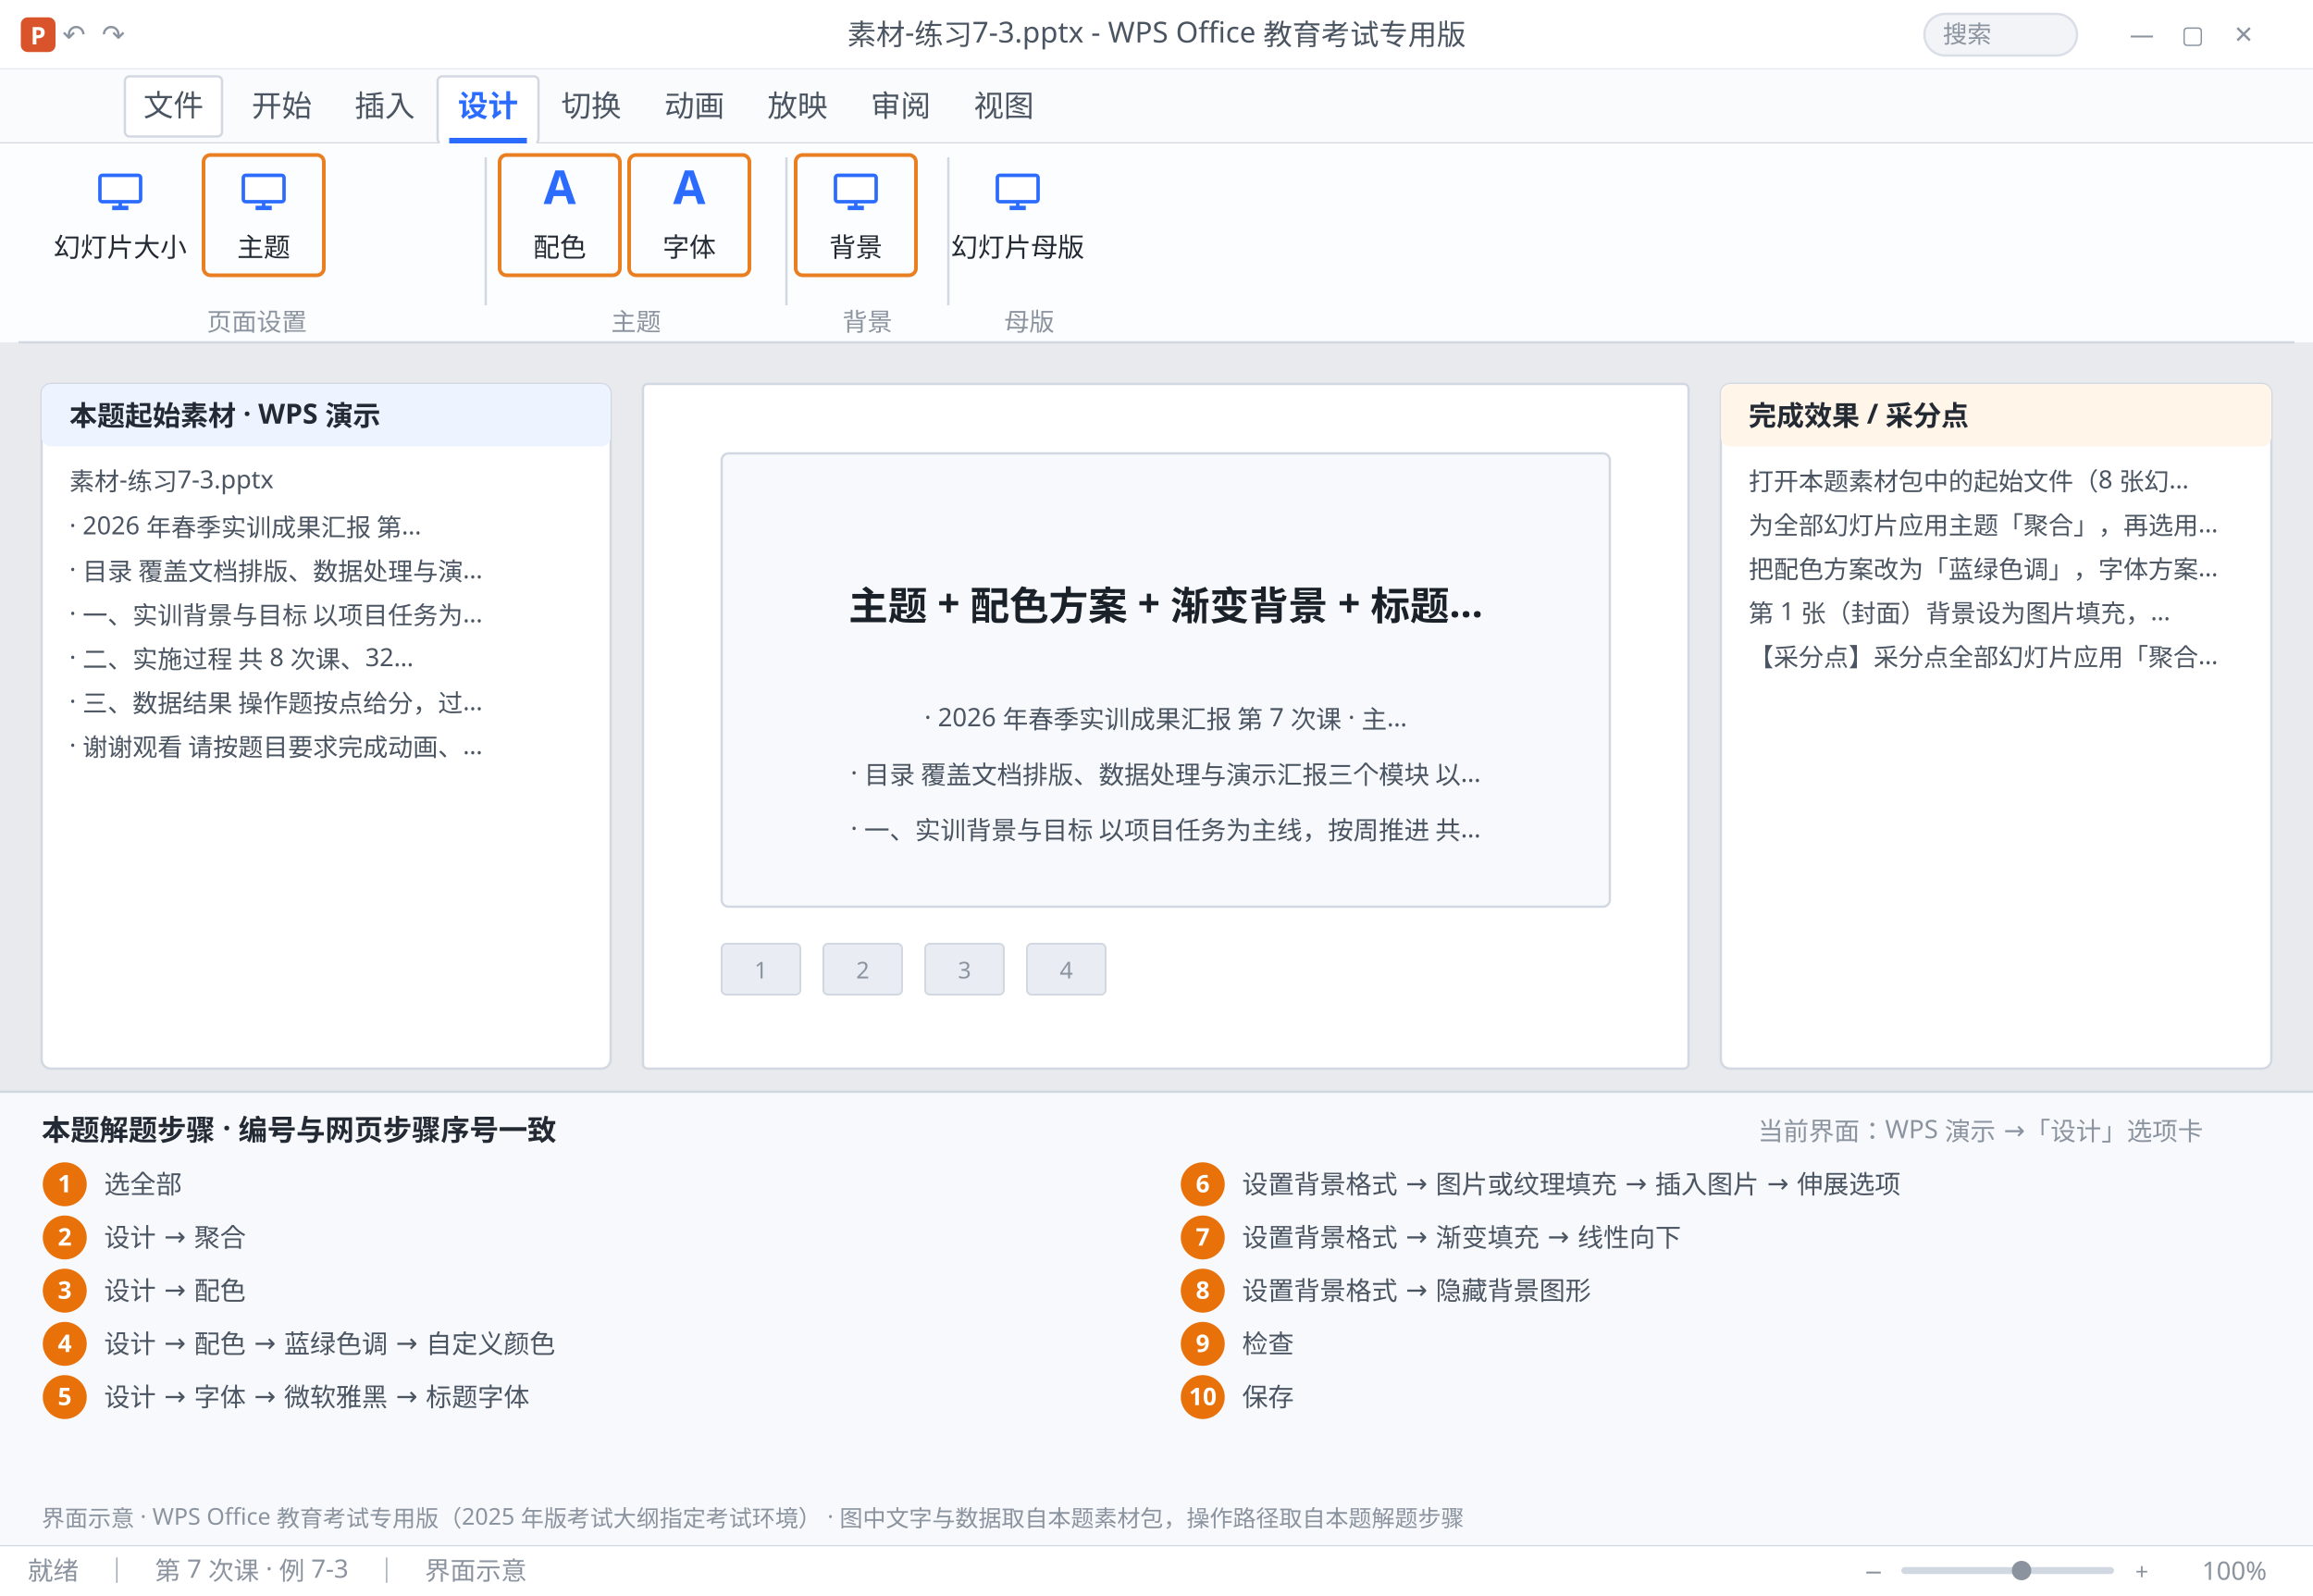
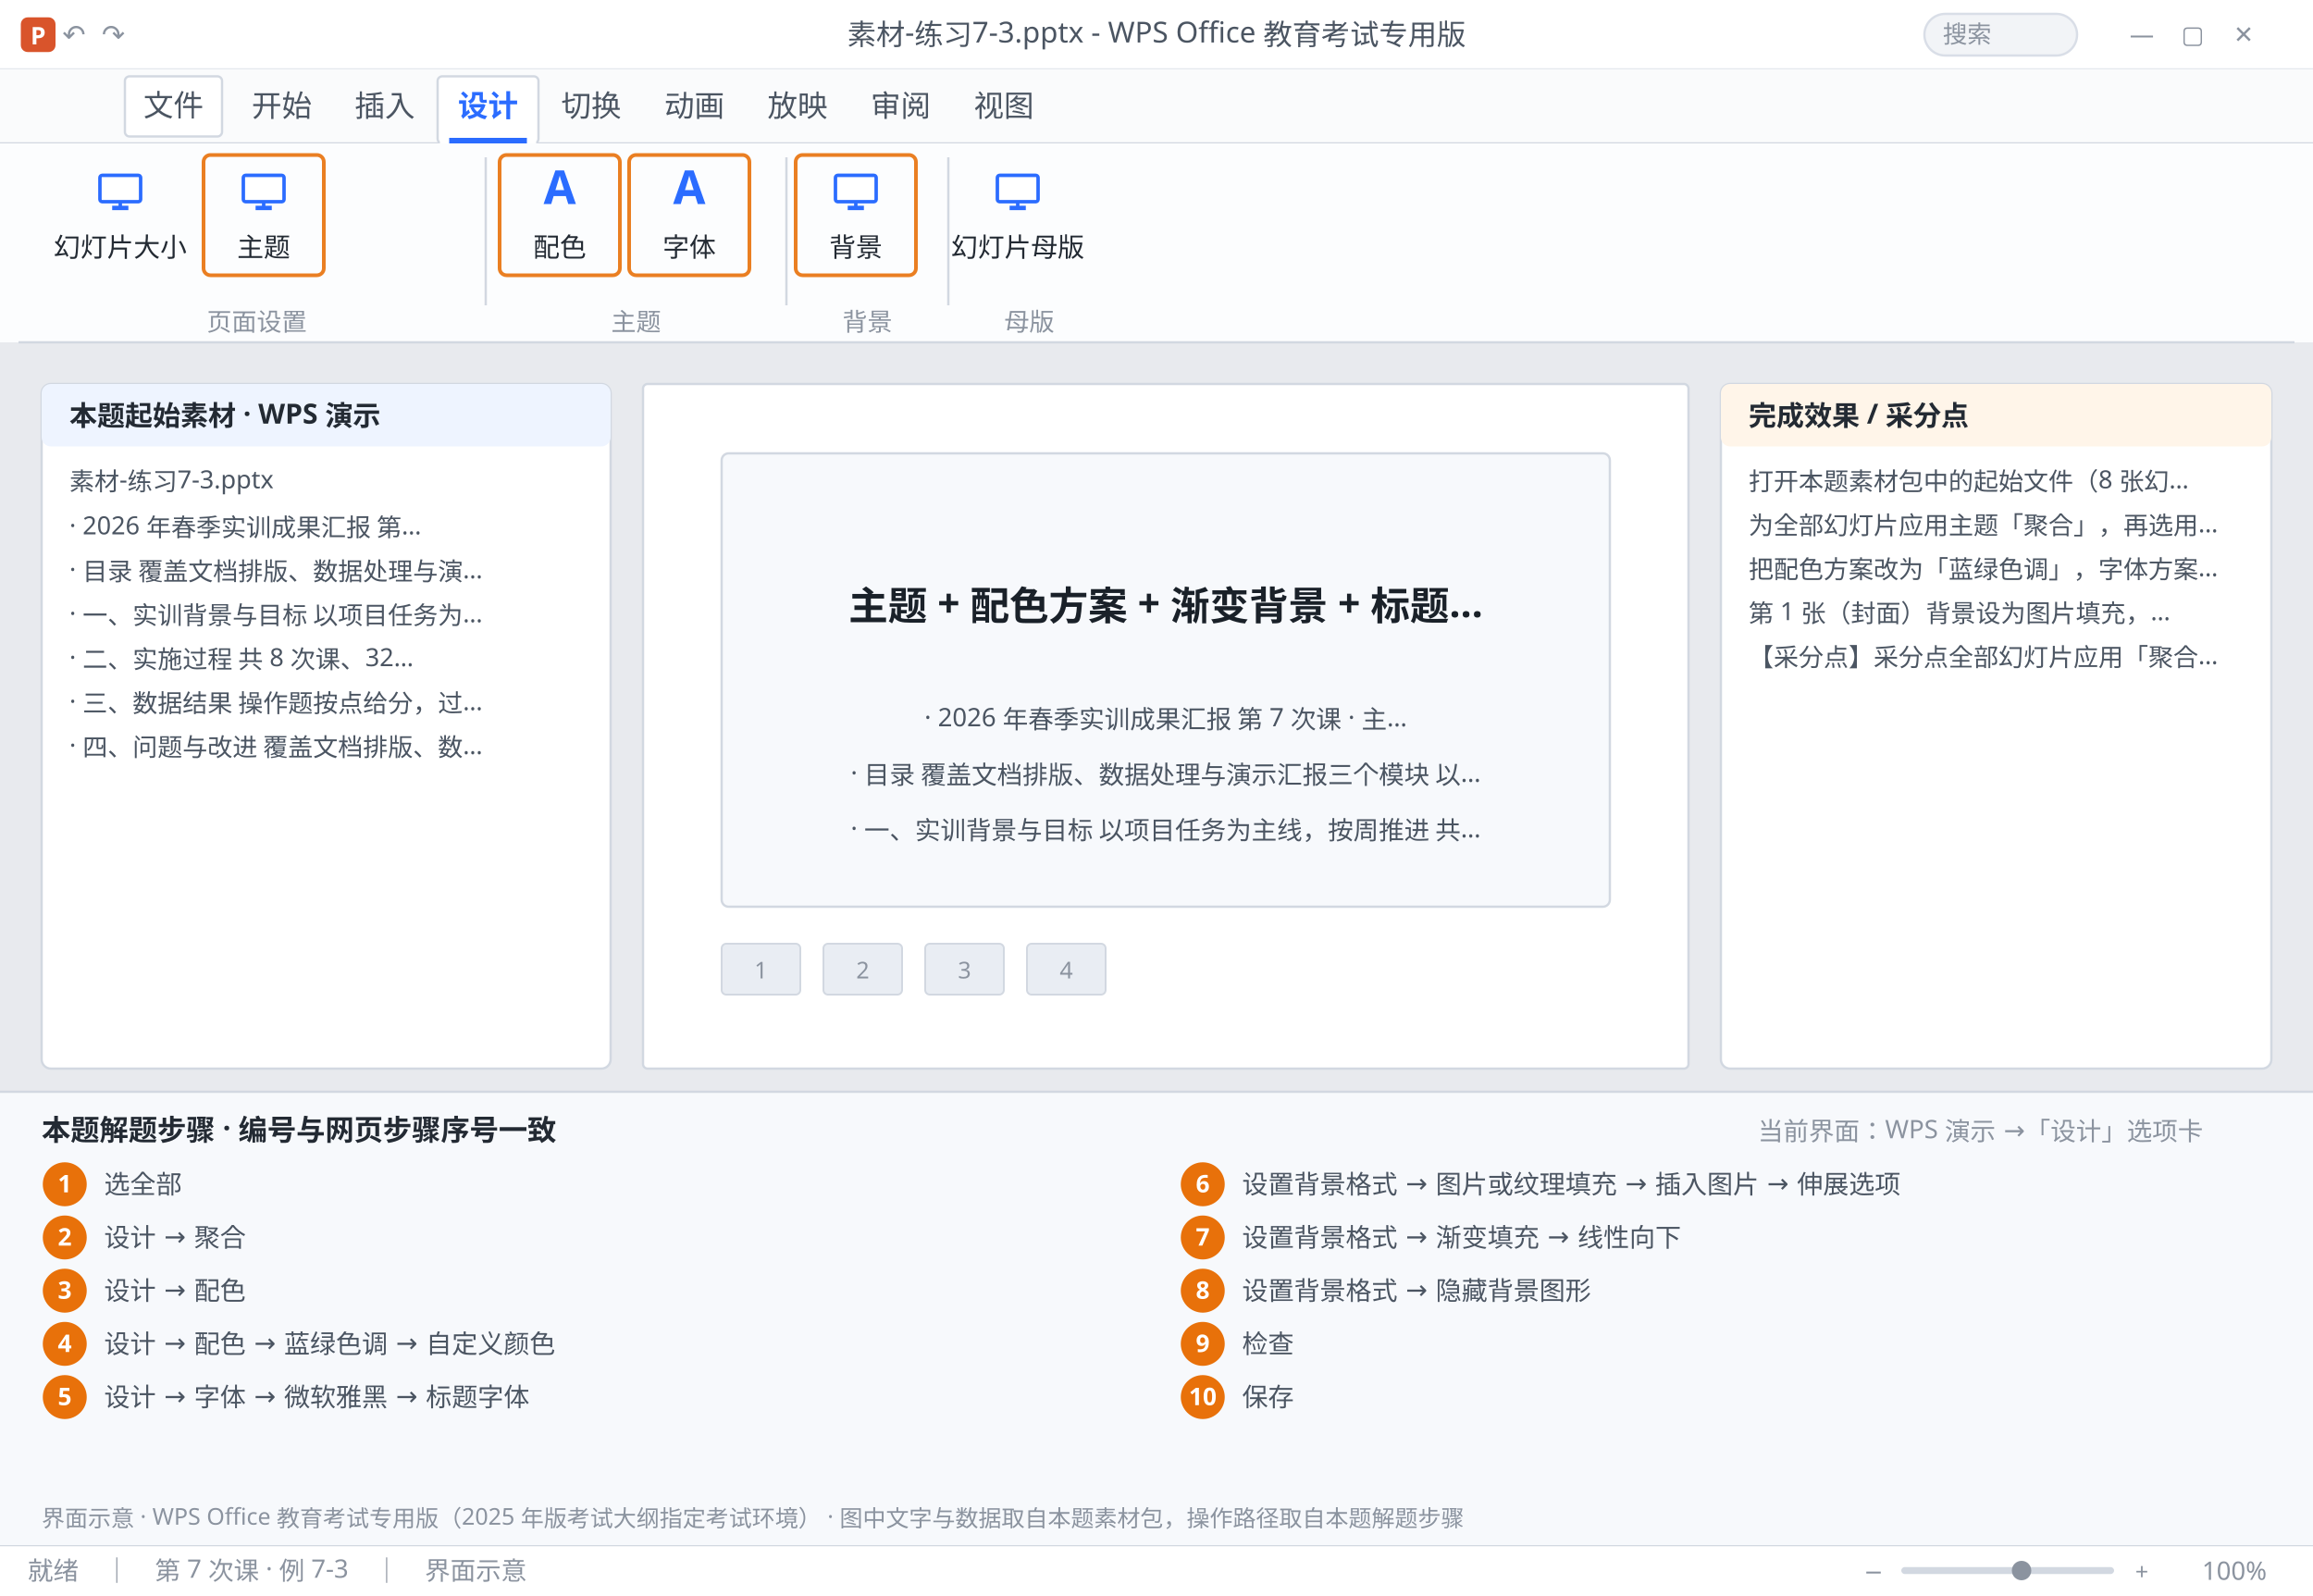
<svg xmlns="http://www.w3.org/2000/svg" viewBox="0 0 1000 690" width="100%" font-family="Microsoft YaHei, Segoe UI, sans-serif">
  <rect x="0.0" y="0.0" width="1000.0" height="690.0" rx="0.0" fill="#ffffff" stroke="none" stroke-width="1" />
  <rect x="0.0" y="0.0" width="1000.0" height="690.0" rx="0.0" fill="none" stroke="#d2d8e1" stroke-width="1" />
  <rect x="0.0" y="0.0" width="1000.0" height="30.0" rx="0.0" fill="#ffffff" stroke="none" stroke-width="1" />
  <line x1="0.0" y1="30.0" x2="1000.0" y2="30.0" stroke="#e4e7ed" stroke-width="1" stroke-linecap="butt" />
  <rect x="9.0" y="7.5" width="15.0" height="15.0" rx="3.0" fill="#d9542b" stroke="none" stroke-width="0" />
  <text x="16.5" y="19.2" font-size="10.5" fill="#ffffff" text-anchor="middle" font-weight="700">P</text>
  <text x="32.0" y="19.2" font-size="12" fill="#8b939f" text-anchor="middle">↶</text>
  <text x="49.0" y="19.2" font-size="12" fill="#8b939f" text-anchor="middle">↷</text>
  <text x="500.0" y="19.4" font-size="12.5" fill="#4b5562" text-anchor="middle">素材-练习7-3.pptx - WPS Office 教育考试专用版</text>
  <rect x="832.0" y="6.0" width="66.0" height="18.0" rx="9.0" fill="#f2f4f7" stroke="#d9dee7" stroke-width="1" />
  <text x="840.0" y="18.5" font-size="10.5" fill="#8b939f" text-anchor="start">搜索</text>
  <text x="926.0" y="18.6" font-size="10.5" fill="#8b939f" text-anchor="middle">—</text>
  <text x="948.0" y="18.6" font-size="10.5" fill="#8b939f" text-anchor="middle">▢</text>
  <text x="970.0" y="18.6" font-size="10.5" fill="#8b939f" text-anchor="middle">✕</text>
  <rect x="0.0" y="30.0" width="1000.0" height="32.0" rx="0.0" fill="#fafbfc" stroke="none" stroke-width="1" />
  <line x1="0.0" y1="62.0" x2="1000.0" y2="62.0" stroke="#d2d8e1" stroke-width="1" stroke-linecap="butt" />
  <rect x="54.0" y="33.0" width="42.0" height="26.0" rx="2.0" fill="#ffffff" stroke="#d2d8e1" stroke-width="1" />
  <text x="75.0" y="50.2" font-size="13" fill="#4b5562" text-anchor="middle">文件</text>
  <text x="121.8" y="50.4" font-size="13" fill="#4b5562" text-anchor="middle">开始</text>
  <text x="166.4" y="50.4" font-size="13" fill="#4b5562" text-anchor="middle">插入</text>
  <rect x="189.2" y="33.0" width="43.6" height="29.0" rx="2.0" fill="#ffffff" stroke="#d2d8e1" stroke-width="1" />
  <line x1="190.2" y1="62.0" x2="231.8" y2="62.0" stroke="#ffffff" stroke-width="2" stroke-linecap="butt" />
  <rect x="194.2" y="59.6" width="33.6" height="2.4" rx="0.0" fill="#2b6cff" stroke="none" stroke-width="1" />
  <text x="211.0" y="50.4" font-size="13" fill="#2b6cff" text-anchor="middle" font-weight="700">设计</text>
  <text x="255.6" y="50.4" font-size="13" fill="#4b5562" text-anchor="middle">切换</text>
  <text x="300.2" y="50.4" font-size="13" fill="#4b5562" text-anchor="middle">动画</text>
  <text x="344.8" y="50.4" font-size="13" fill="#4b5562" text-anchor="middle">放映</text>
  <text x="389.4" y="50.4" font-size="13" fill="#4b5562" text-anchor="middle">审阅</text>
  <text x="434.0" y="50.4" font-size="13" fill="#4b5562" text-anchor="middle">视图</text>
  <rect x="0.0" y="62.0" width="1000.0" height="86.0" rx="0.0" fill="#fcfdfe" stroke="none" stroke-width="1" />
  <rect x="0.0" y="148.0" width="1000.0" height="520.0" rx="0.0" fill="#e8eaee" stroke="none" stroke-width="1" />
  <rect x="0.0" y="668.0" width="1000.0" height="22.0" rx="0.0" fill="#ffffff" stroke="none" stroke-width="1" />
  <line x1="0.0" y1="668.0" x2="1000.0" y2="668.0" stroke="#d2d8e1" stroke-width="1" stroke-linecap="butt" />
  <text x="12.0" y="683.0" font-size="11" fill="#8b939f" text-anchor="start">就绪　｜　第 7 次课 · 例 7-3　｜　界面示意</text>
  <text x="810.0" y="683.0" font-size="10" fill="#8b939f" text-anchor="middle">−</text>
  <rect x="822.0" y="677.5" width="92.0" height="3.0" rx="1.5" fill="#d2d8e1" stroke="none" stroke-width="0" />
  <circle cx="874.0" cy="679.0" r="4.2" fill="#8b939f" stroke="none" stroke-width="1" />
  <text x="926.0" y="683.0" font-size="10" fill="#8b939f" text-anchor="middle">+</text>
  <text x="952.0" y="683.0" font-size="11" fill="#8b939f" text-anchor="start">100%</text>
  <rect x="8.0" y="62.0" width="984.0" height="86.0" rx="0.0" fill="#fcfdfe" stroke="none" stroke-width="1" />
  <line x1="8.0" y1="148.0" x2="992.0" y2="148.0" stroke="#d2d8e1" stroke-width="1" stroke-linecap="butt" />
  <rect x="43.2" y="75.8" width="17.6" height="11.4" rx="1.0" fill="#fff" stroke="#2b6cff" stroke-width="1.5" />
  <line x1="48.5" y1="89.9" x2="55.5" y2="89.9" stroke="#2b6cff" stroke-width="1.9" stroke-linecap="butt" />
  <line x1="52.0" y1="87.3" x2="52.0" y2="89.9" stroke="#2b6cff" stroke-width="1.5" stroke-linecap="butt" />
  <text x="52.0" y="111.0" font-size="11.5" fill="#232a33" text-anchor="middle">幻灯片大小</text>
  <rect x="105.2" y="75.8" width="17.6" height="11.4" rx="1.0" fill="#fff" stroke="#2b6cff" stroke-width="1.5" />
  <line x1="110.5" y1="89.9" x2="117.5" y2="89.9" stroke="#2b6cff" stroke-width="1.9" stroke-linecap="butt" />
  <line x1="114.0" y1="87.3" x2="114.0" y2="89.9" stroke="#2b6cff" stroke-width="1.5" stroke-linecap="butt" />
  <text x="114.0" y="111.0" font-size="11.5" fill="#232a33" text-anchor="middle">主题</text>
  <text x="111.0" y="143.0" font-size="10.8" fill="#8b939f" text-anchor="middle">页面设置</text>
  <line x1="210.0" y1="68.0" x2="210.0" y2="132.0" stroke="#d2d8e1" stroke-width="1" stroke-linecap="butt" />
  <text x="242.0" y="88.2" font-size="20.24" fill="#2b6cff" text-anchor="middle" font-weight="700">A</text>
  <text x="242.0" y="111.0" font-size="11.5" fill="#232a33" text-anchor="middle">配色</text>
  <text x="298.0" y="88.2" font-size="20.24" fill="#2b6cff" text-anchor="middle" font-weight="700">A</text>
  <text x="298.0" y="111.0" font-size="11.5" fill="#232a33" text-anchor="middle">字体</text>
  <text x="275.0" y="143.0" font-size="10.8" fill="#8b939f" text-anchor="middle">主题</text>
  <line x1="340.0" y1="68.0" x2="340.0" y2="132.0" stroke="#d2d8e1" stroke-width="1" stroke-linecap="butt" />
  <rect x="361.2" y="75.8" width="17.6" height="11.4" rx="1.0" fill="#fff" stroke="#2b6cff" stroke-width="1.5" />
  <line x1="366.5" y1="89.9" x2="373.5" y2="89.9" stroke="#2b6cff" stroke-width="1.9" stroke-linecap="butt" />
  <line x1="370.0" y1="87.3" x2="370.0" y2="89.9" stroke="#2b6cff" stroke-width="1.5" stroke-linecap="butt" />
  <text x="370.0" y="111.0" font-size="11.5" fill="#232a33" text-anchor="middle">背景</text>
  <text x="375.0" y="143.0" font-size="10.8" fill="#8b939f" text-anchor="middle">背景</text>
  <line x1="410.0" y1="68.0" x2="410.0" y2="132.0" stroke="#d2d8e1" stroke-width="1" stroke-linecap="butt" />
  <rect x="431.2" y="75.8" width="17.6" height="11.4" rx="1.0" fill="#fff" stroke="#2b6cff" stroke-width="1.5" />
  <line x1="436.5" y1="89.9" x2="443.5" y2="89.9" stroke="#2b6cff" stroke-width="1.9" stroke-linecap="butt" />
  <line x1="440.0" y1="87.3" x2="440.0" y2="89.9" stroke="#2b6cff" stroke-width="1.5" stroke-linecap="butt" />
  <text x="440.0" y="111.0" font-size="11.5" fill="#232a33" text-anchor="middle">幻灯片母版</text>
  <text x="445.0" y="143.0" font-size="10.8" fill="#8b939f" text-anchor="middle">母版</text>
  <rect x="88.0" y="67.0" width="52.0" height="52.0" rx="3.0" fill="none" stroke="#e8710a" stroke-width="1.6" opacity="0.9" />
  <rect x="216.0" y="67.0" width="52.0" height="52.0" rx="3.0" fill="none" stroke="#e8710a" stroke-width="1.6" opacity="0.9" />
  <rect x="272.0" y="67.0" width="52.0" height="52.0" rx="3.0" fill="none" stroke="#e8710a" stroke-width="1.6" opacity="0.9" />
  <rect x="344.0" y="67.0" width="52.0" height="52.0" rx="3.0" fill="none" stroke="#e8710a" stroke-width="1.6" opacity="0.9" />
  <rect x="0.0" y="156.0" width="1000.0" height="316.0" rx="0.0" fill="#e8eaee" stroke="none" stroke-width="1" />
  <rect x="18.0" y="166.0" width="246.0" height="296.0" rx="4.0" fill="#ffffff" stroke="#d2d8e1" stroke-width="1" />
  <rect x="18.0" y="166.0" width="246.0" height="27.0" rx="4.0" fill="#eef4ff" stroke="none" stroke-width="0" />
  <text x="30.0" y="184.0" font-size="12" fill="#232a33" text-anchor="start" font-weight="700">本题起始素材 · WPS 演示</text>
  <text x="30.0" y="212.0" font-size="10.8" fill="#4b5562" text-anchor="start">素材-练习7-3.pptx</text>
  <text x="30.0" y="231.0" font-size="10.8" fill="#4b5562" text-anchor="start">· 2026 年春季实训成果汇报 第…</text>
  <text x="30.0" y="250.0" font-size="10.8" fill="#4b5562" text-anchor="start">· 目录 覆盖文档排版、数据处理与演…</text>
  <text x="30.0" y="269.0" font-size="10.8" fill="#4b5562" text-anchor="start">· 一、实训背景与目标 以项目任务为…</text>
  <text x="30.0" y="288.0" font-size="10.8" fill="#4b5562" text-anchor="start">· 二、实施过程 共 8 次课、32…</text>
  <text x="30.0" y="307.0" font-size="10.8" fill="#4b5562" text-anchor="start">· 三、数据结果 操作题按点给分，过…</text>
-   <text x="30.0" y="326.0" font-size="10.8" fill="#4b5562" text-anchor="start">· 谢谢观看 请按题目要求完成动画、…</text>
+   <text x="30.0" y="326.0" font-size="10.8" fill="#4b5562" text-anchor="start">· 四、问题与改进 覆盖文档排版、数…</text>
  <rect x="278.0" y="166.0" width="452.0" height="296.0" rx="2.0" fill="#ffffff" stroke="#d2d8e1" stroke-width="1" />
  <rect x="312.0" y="196.0" width="384.0" height="196.0" rx="3.0" fill="#f7f9fc" stroke="#d2d8e1" stroke-width="1" />
  <text x="504.0" y="268.0" font-size="17" fill="#1a2129" text-anchor="middle" font-weight="700">主题 + 配色方案 + 渐变背景 + 标题…</text>
  <text x="504.0" y="314.0" font-size="11" fill="#4b5562" text-anchor="middle">· 2026 年春季实训成果汇报 第 7 次课 · 主…</text>
  <text x="504.0" y="338.0" font-size="11" fill="#4b5562" text-anchor="middle">· 目录 覆盖文档排版、数据处理与演示汇报三个模块 以…</text>
  <text x="504.0" y="362.0" font-size="11" fill="#4b5562" text-anchor="middle">· 一、实训背景与目标 以项目任务为主线，按周推进 共…</text>
  <rect x="312.0" y="408.0" width="34.0" height="22.0" rx="2.0" fill="#e9edf3" stroke="#d2d8e1" stroke-width="0.8" />
  <text x="329.0" y="423.0" font-size="10" fill="#8b939f" text-anchor="middle">1</text>
  <rect x="356.0" y="408.0" width="34.0" height="22.0" rx="2.0" fill="#e9edf3" stroke="#d2d8e1" stroke-width="0.8" />
  <text x="373.0" y="423.0" font-size="10" fill="#8b939f" text-anchor="middle">2</text>
  <rect x="400.0" y="408.0" width="34.0" height="22.0" rx="2.0" fill="#e9edf3" stroke="#d2d8e1" stroke-width="0.8" />
  <text x="417.0" y="423.0" font-size="10" fill="#8b939f" text-anchor="middle">3</text>
  <rect x="444.0" y="408.0" width="34.0" height="22.0" rx="2.0" fill="#e9edf3" stroke="#d2d8e1" stroke-width="0.8" />
  <text x="461.0" y="423.0" font-size="10" fill="#8b939f" text-anchor="middle">4</text>
  <rect x="744.0" y="166.0" width="238.0" height="296.0" rx="4.0" fill="#ffffff" stroke="#d2d8e1" stroke-width="1" />
  <rect x="744.0" y="166.0" width="238.0" height="27.0" rx="4.0" fill="#fff5e9" stroke="none" stroke-width="0" />
  <text x="756.0" y="184.0" font-size="12" fill="#232a33" text-anchor="start" font-weight="700">完成效果 / 采分点</text>
  <text x="756.0" y="212.0" font-size="10.8" fill="#4b5562" text-anchor="start">打开本题素材包中的起始文件（8 张幻…</text>
  <text x="756.0" y="231.0" font-size="10.8" fill="#4b5562" text-anchor="start">为全部幻灯片应用主题「聚合」，再选用…</text>
  <text x="756.0" y="250.0" font-size="10.8" fill="#4b5562" text-anchor="start">把配色方案改为「蓝绿色调」，字体方案…</text>
  <text x="756.0" y="269.0" font-size="10.8" fill="#4b5562" text-anchor="start">第 1 张（封面）背景设为图片填充，…</text>
  <text x="756.0" y="288.0" font-size="10.8" fill="#4b5562" text-anchor="start">【采分点】采分点全部幻灯片应用「聚合…</text>
  <rect x="0.0" y="472.0" width="1000.0" height="196.0" rx="0.0" fill="#f7f9fc" stroke="none" stroke-width="1" />
  <line x1="0.0" y1="472.0" x2="1000.0" y2="472.0" stroke="#d2d8e1" stroke-width="1" stroke-linecap="butt" />
  <text x="18.0" y="493.0" font-size="12.5" fill="#232a33" text-anchor="start" font-weight="700">本题解题步骤 · 编号与网页步骤序号一致</text>
  <text x="760.0" y="493.0" font-size="11" fill="#8b939f" text-anchor="start">当前界面：WPS 演示 →「设计」选项卡</text>
  <circle cx="28.0" cy="512.0" r="9.5" fill="#e8710a" stroke="none" stroke-width="1" />
  <text x="28.0" y="515.5" font-size="10.5" fill="#ffffff" text-anchor="middle" font-weight="700">1</text>
  <text x="45.0" y="516.0" font-size="11.2" fill="#4b5562" text-anchor="start">选全部</text>
  <circle cx="28.0" cy="535.0" r="9.5" fill="#e8710a" stroke="none" stroke-width="1" />
  <text x="28.0" y="538.5" font-size="10.5" fill="#ffffff" text-anchor="middle" font-weight="700">2</text>
  <text x="45.0" y="539.0" font-size="11.2" fill="#4b5562" text-anchor="start">设计 → 聚合</text>
  <circle cx="28.0" cy="558.0" r="9.5" fill="#e8710a" stroke="none" stroke-width="1" />
  <text x="28.0" y="561.5" font-size="10.5" fill="#ffffff" text-anchor="middle" font-weight="700">3</text>
  <text x="45.0" y="562.0" font-size="11.2" fill="#4b5562" text-anchor="start">设计 → 配色</text>
  <circle cx="28.0" cy="581.0" r="9.5" fill="#e8710a" stroke="none" stroke-width="1" />
  <text x="28.0" y="584.5" font-size="10.5" fill="#ffffff" text-anchor="middle" font-weight="700">4</text>
  <text x="45.0" y="585.0" font-size="11.2" fill="#4b5562" text-anchor="start">设计 → 配色 → 蓝绿色调 → 自定义颜色</text>
  <circle cx="28.0" cy="604.0" r="9.5" fill="#e8710a" stroke="none" stroke-width="1" />
  <text x="28.0" y="607.5" font-size="10.5" fill="#ffffff" text-anchor="middle" font-weight="700">5</text>
  <text x="45.0" y="608.0" font-size="11.2" fill="#4b5562" text-anchor="start">设计 → 字体 → 微软雅黑 → 标题字体</text>
  <circle cx="520.0" cy="512.0" r="9.5" fill="#e8710a" stroke="none" stroke-width="1" />
  <text x="520.0" y="515.5" font-size="10.5" fill="#ffffff" text-anchor="middle" font-weight="700">6</text>
  <text x="537.0" y="516.0" font-size="11.2" fill="#4b5562" text-anchor="start">设置背景格式 → 图片或纹理填充 → 插入图片 → 伸展选项</text>
  <circle cx="520.0" cy="535.0" r="9.5" fill="#e8710a" stroke="none" stroke-width="1" />
  <text x="520.0" y="538.5" font-size="10.5" fill="#ffffff" text-anchor="middle" font-weight="700">7</text>
  <text x="537.0" y="539.0" font-size="11.2" fill="#4b5562" text-anchor="start">设置背景格式 → 渐变填充 → 线性向下</text>
  <circle cx="520.0" cy="558.0" r="9.5" fill="#e8710a" stroke="none" stroke-width="1" />
  <text x="520.0" y="561.5" font-size="10.5" fill="#ffffff" text-anchor="middle" font-weight="700">8</text>
  <text x="537.0" y="562.0" font-size="11.2" fill="#4b5562" text-anchor="start">设置背景格式 → 隐藏背景图形</text>
  <circle cx="520.0" cy="581.0" r="9.5" fill="#e8710a" stroke="none" stroke-width="1" />
  <text x="520.0" y="584.5" font-size="10.5" fill="#ffffff" text-anchor="middle" font-weight="700">9</text>
  <text x="537.0" y="585.0" font-size="11.2" fill="#4b5562" text-anchor="start">检查</text>
  <circle cx="520.0" cy="604.0" r="9.5" fill="#e8710a" stroke="none" stroke-width="1" />
  <text x="520.0" y="607.5" font-size="10.5" fill="#ffffff" text-anchor="middle" font-weight="700">10</text>
  <text x="537.0" y="608.0" font-size="11.2" fill="#4b5562" text-anchor="start">保存</text>
  <text x="18.0" y="660.0" font-size="10" fill="#8b939f" text-anchor="start">界面示意 · WPS Office 教育考试专用版（2025 年版考试大纲指定考试环境） · 图中文字与数据取自本题素材包，操作路径取自本题解题步骤</text>
</svg>
